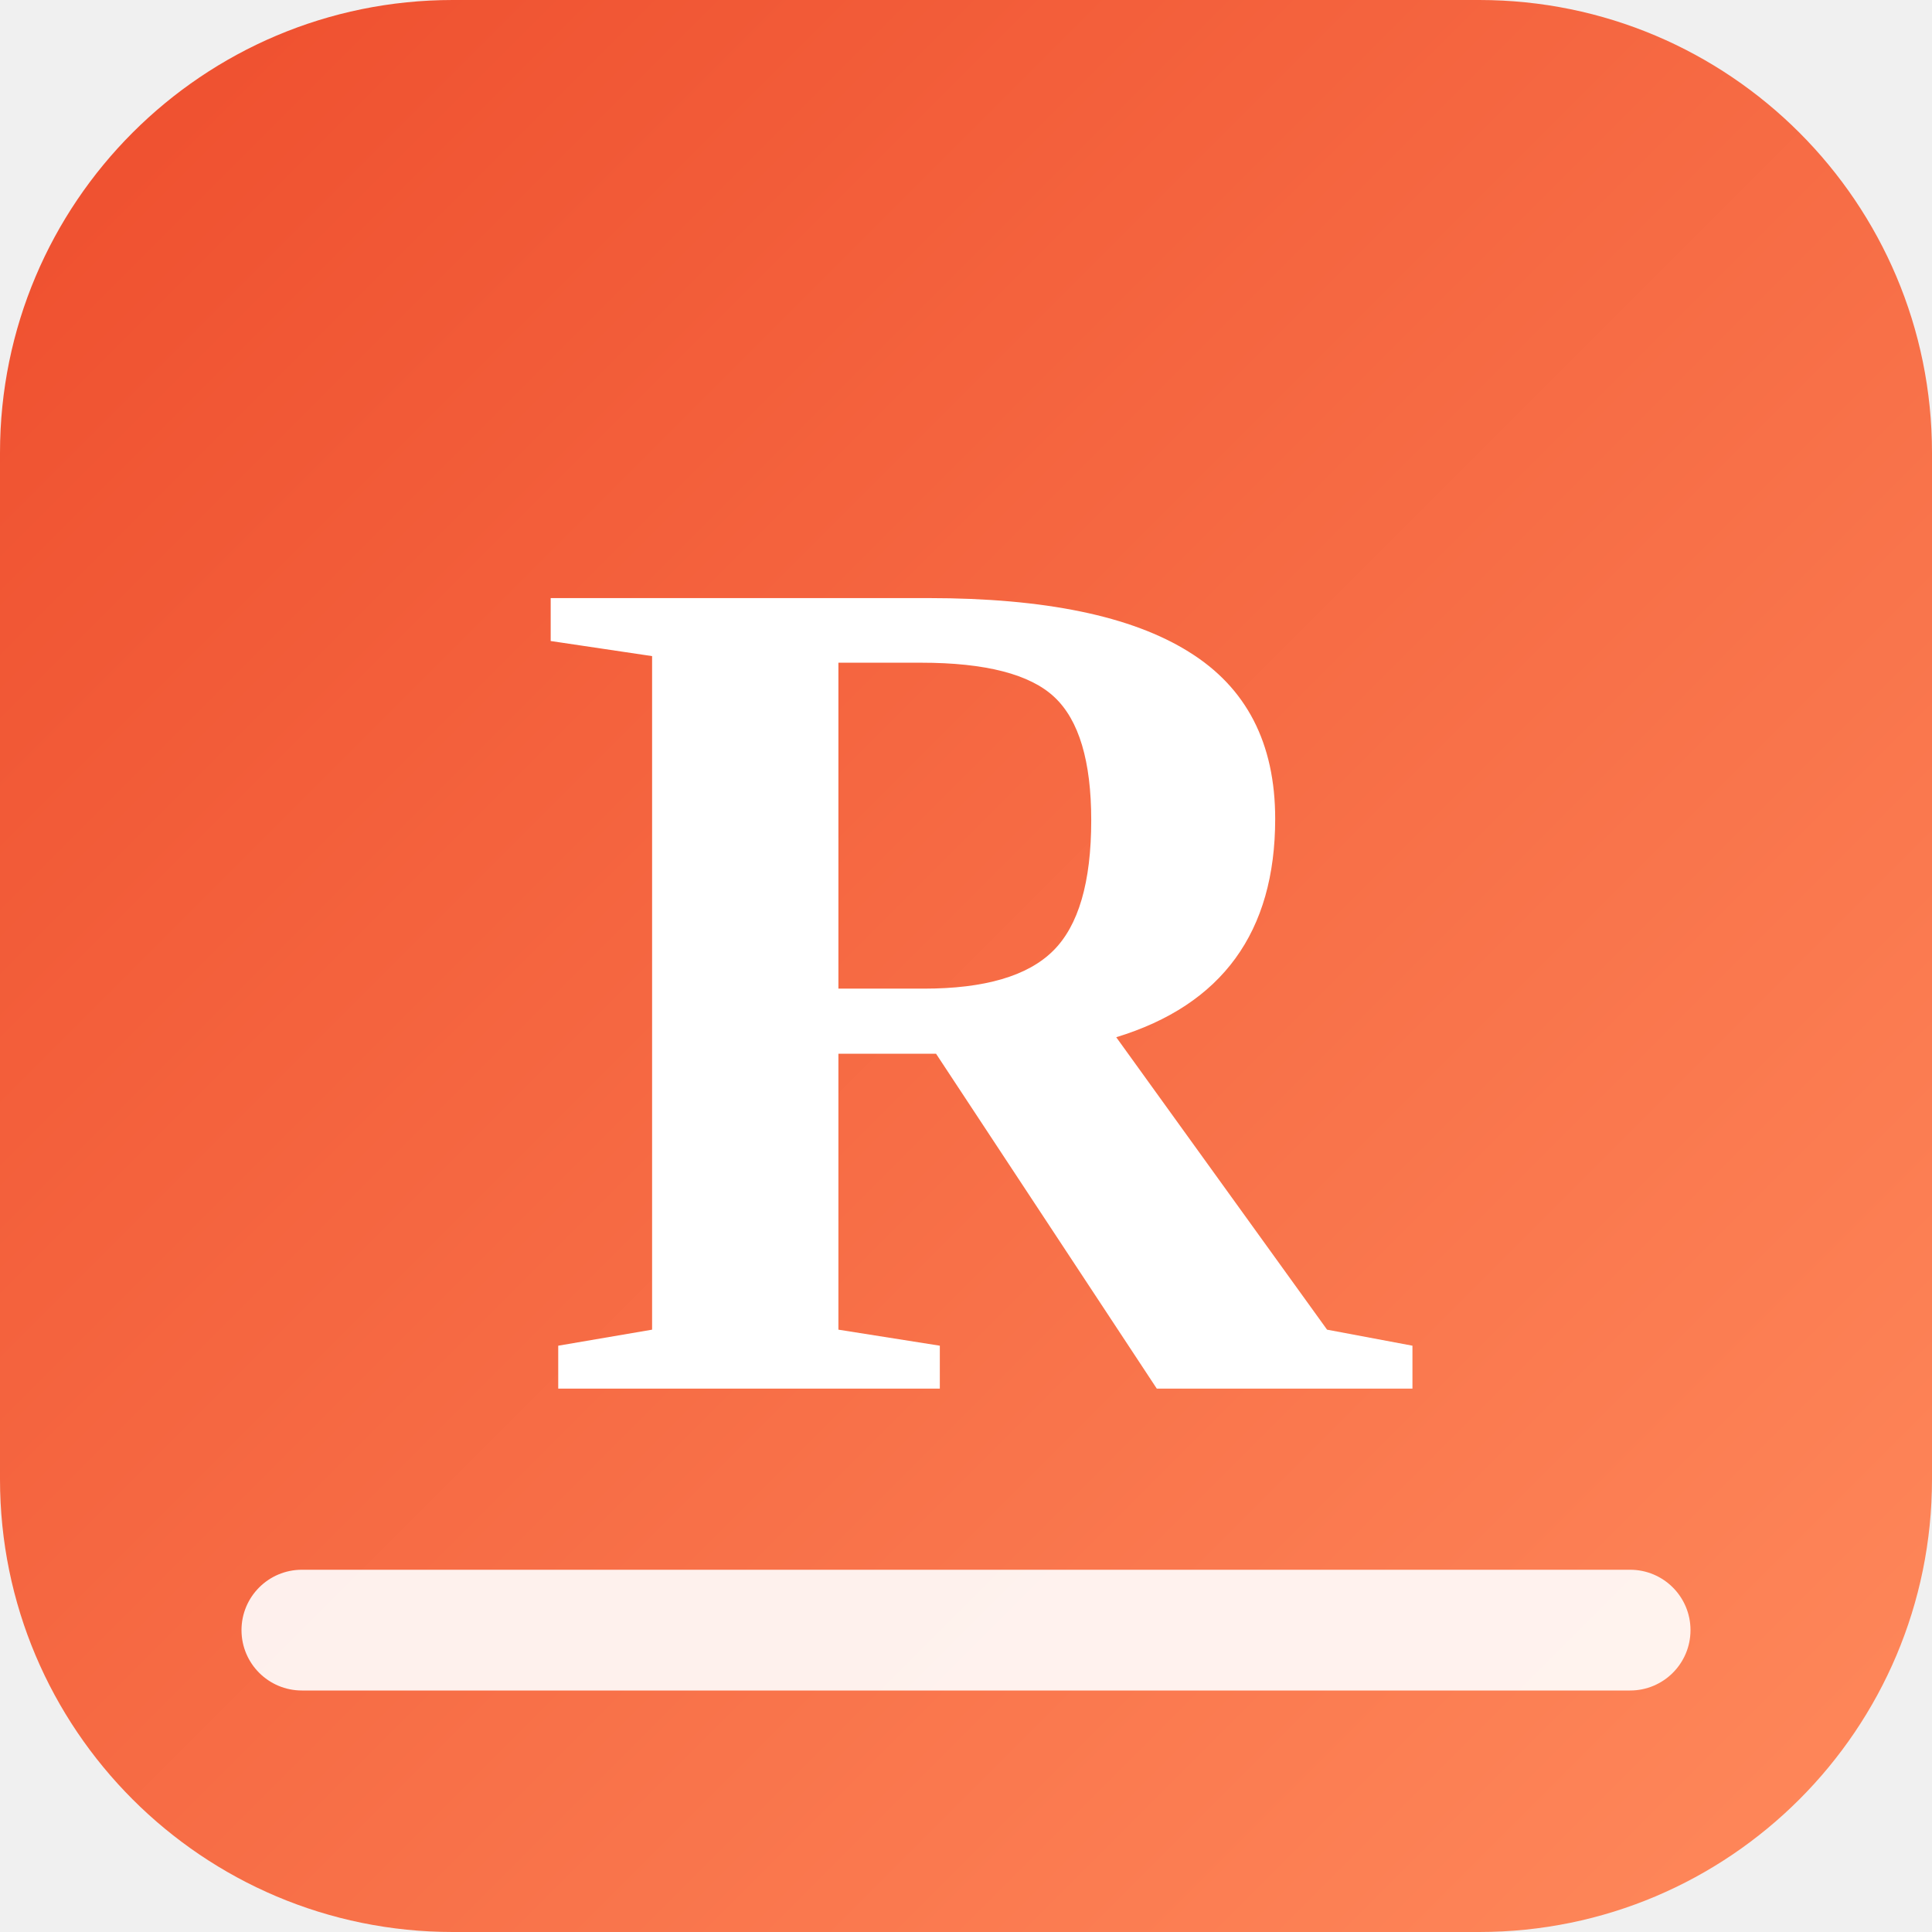
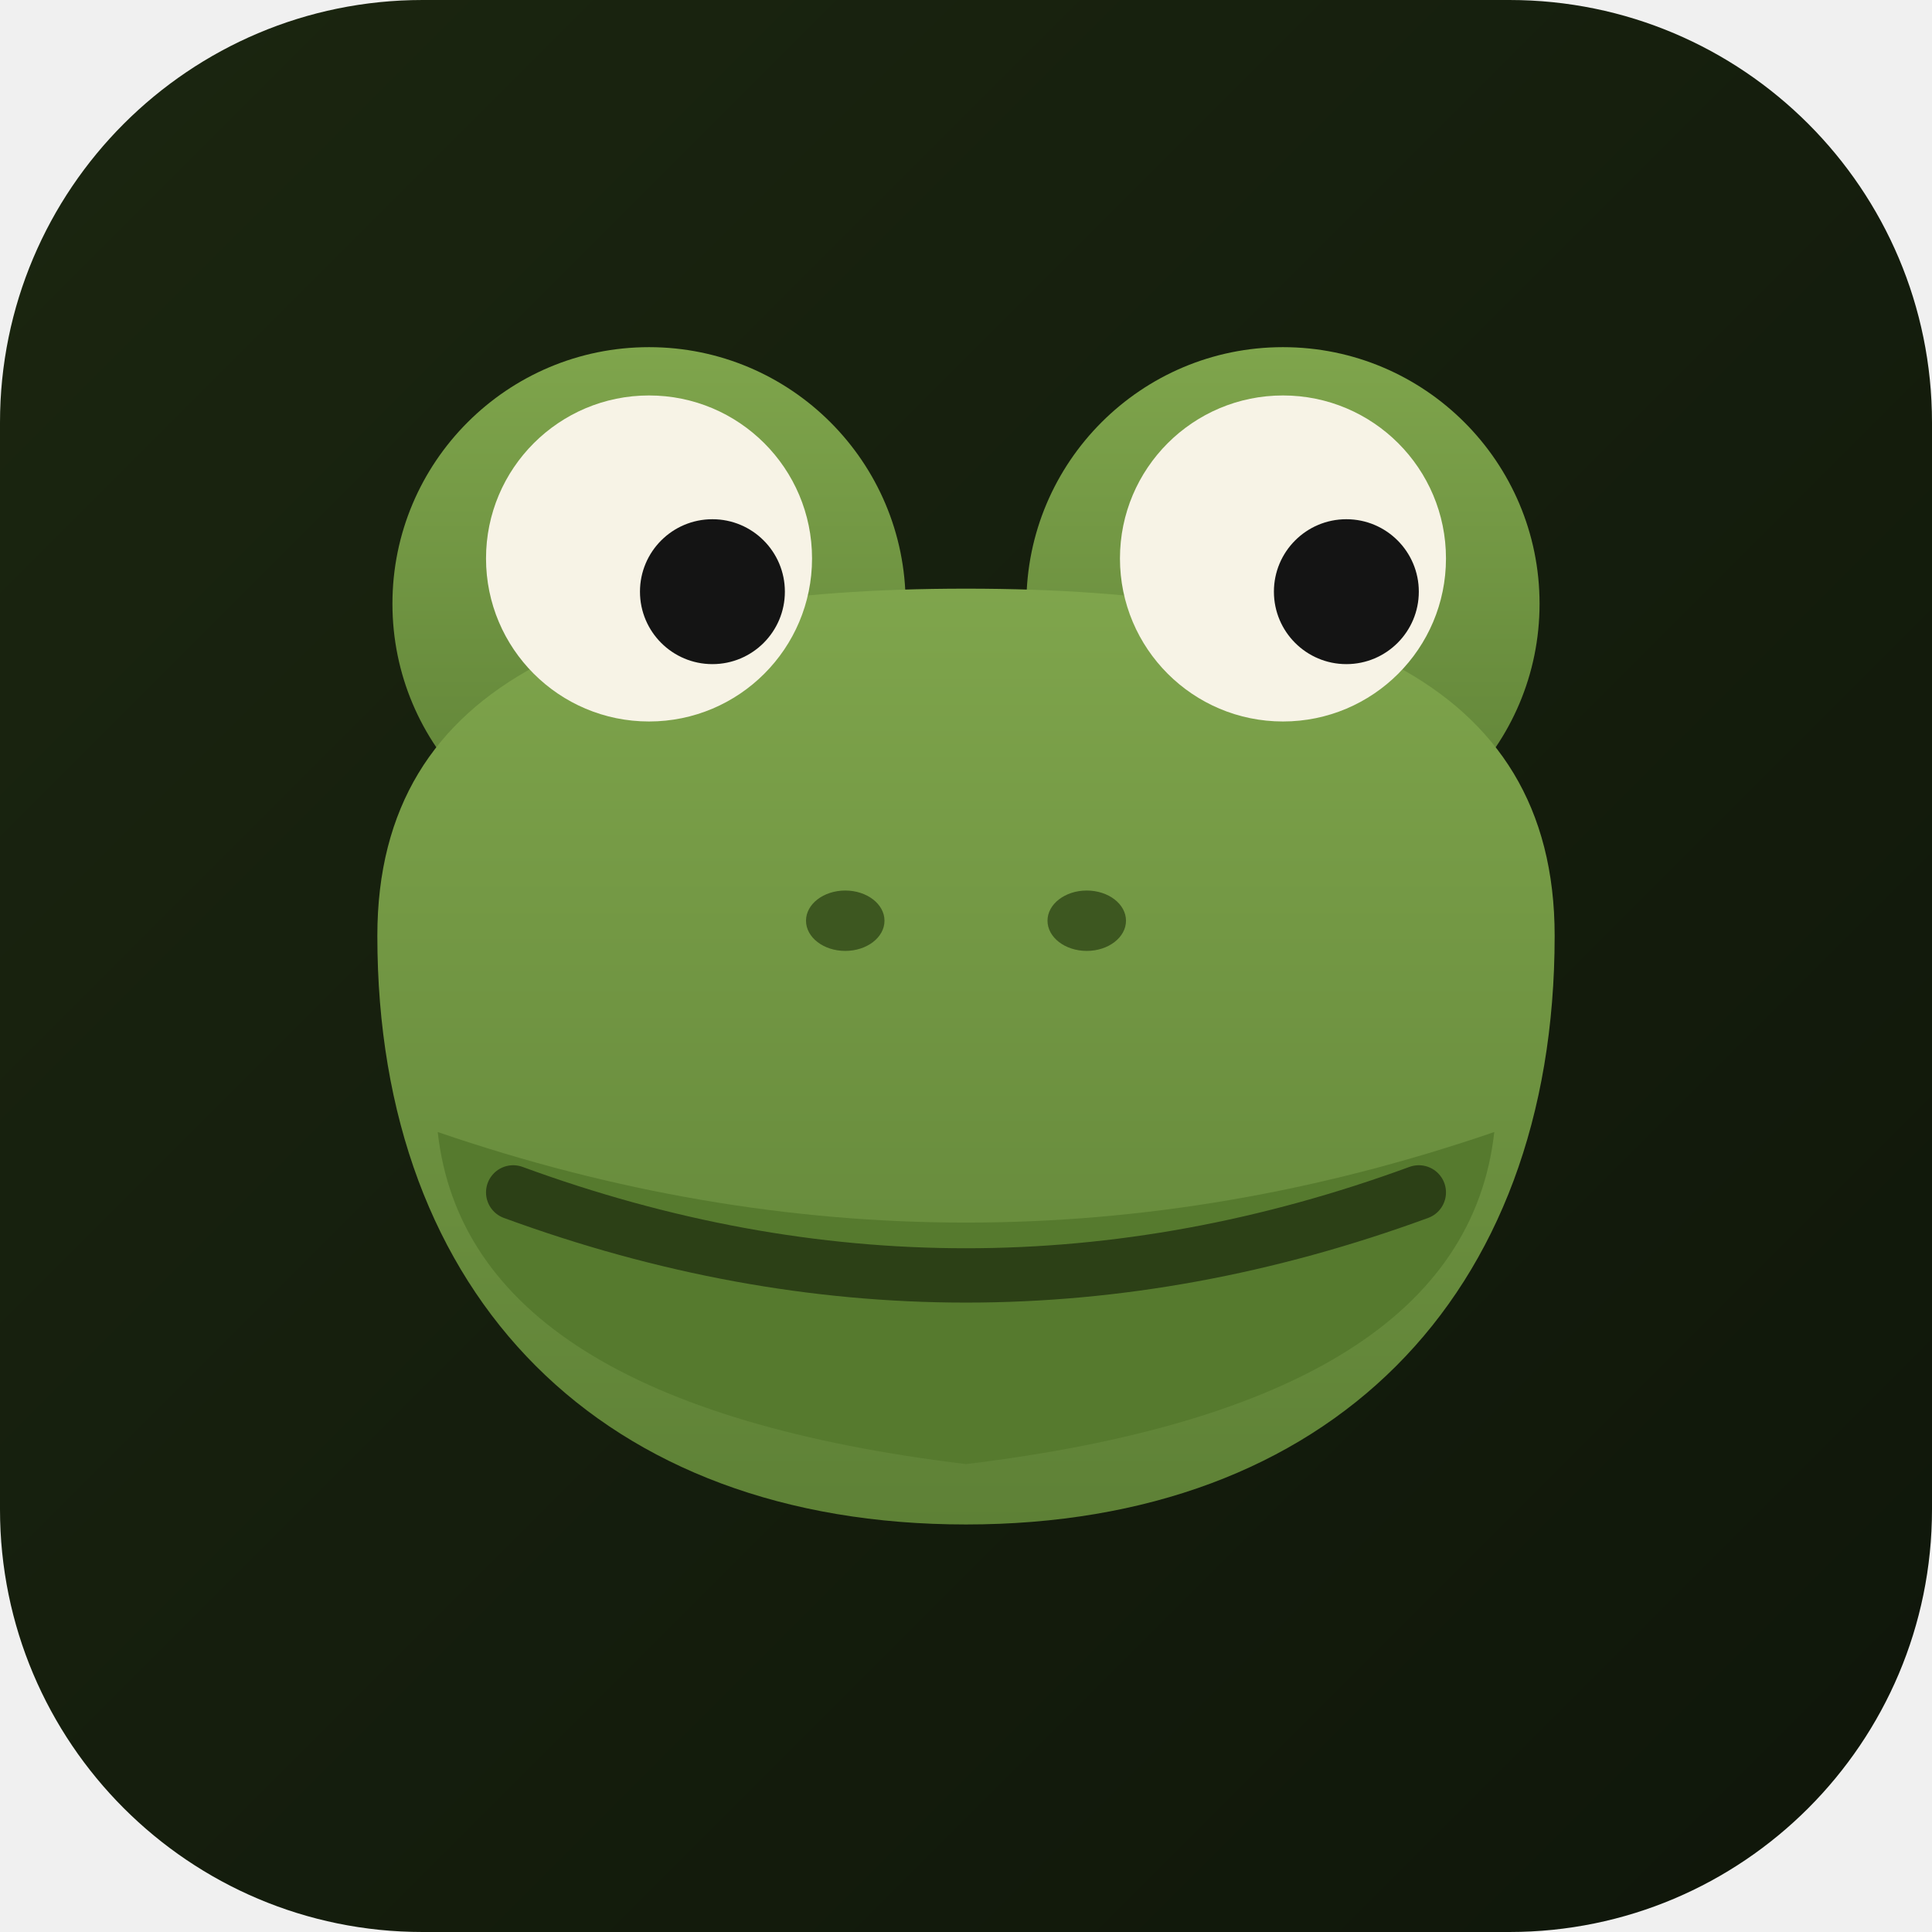
<svg xmlns="http://www.w3.org/2000/svg" viewBox="0 0 64 64">
  <defs>
-     <linearGradient id="bg" x1="0%" y1="0%" x2="100%" y2="100%">
-       <stop offset="0%" stop-color="#EE4D2D" />
-       <stop offset="100%" stop-color="#FF8A5C" />
+     <linearGradient id="skin" x1="0" y1="0" x2="0" y2="1">
+       <stop offset="0%" stop-color="#7fa54c" />
+       <stop offset="100%" stop-color="#5e8136" />
+     </linearGradient>
+     <linearGradient id="bg" x1="0" y1="0" x2="1" y2="1">
+       <stop offset="0%" stop-color="#1b2610" />
+       <stop offset="100%" stop-color="#0f160a" />
    </linearGradient>
  </defs>
-   <rect width="64" height="64" rx="15" fill="url(#bg)" />
-   <text x="32" y="46" font-family="Georgia, 'Times New Roman', serif" font-size="40" font-weight="700" text-anchor="middle" fill="#FFFFFF">R</text>
-   <rect x="8" y="52" width="48" height="4" rx="2" fill="#FFFFFF" opacity="0.9" />
+   <rect width="64" height="64" rx="14" fill="url(#bg)" />
+   <circle cx="21.5" cy="20" r="8.5" fill="url(#skin)" />
+   <circle cx="42.5" cy="20" r="8.5" fill="url(#skin)" />
+   <path d="M12.5 31 C12.5 22.5 20 19.5 32 19.5 C44 19.5 51.5 22.5 51.5 31 C51.5 43 44 50.5 32 50.5 C20 50.5 12.5 43 12.5 31 Z" fill="url(#skin)" />
+   <circle cx="21.5" cy="18.5" r="5.4" fill="#f7f3e6" />
+   <circle cx="42.5" cy="18.5" r="5.4" fill="#f7f3e6" />
+   <circle cx="23.6" cy="19.6" r="2.4" fill="#141414" />
+   <circle cx="44.6" cy="19.6" r="2.4" fill="#141414" />
+   <ellipse cx="28" cy="30.5" rx="1.3" ry="1" fill="#3d5720" />
+   <ellipse cx="36" cy="30.5" rx="1.3" ry="1" fill="#3d5720" />
+   <path d="M14.5 37.5 Q32 43.5 49.5 37.5 Q48.5 46.5 32 48.5 Q15.5 46.5 14.5 37.5 Z" fill="#567a2e" />
+   <path d="M17 39.5 Q32 45 47 39.5" stroke="#2c4016" stroke-width="1.8" stroke-linecap="round" fill="none" />
</svg>
